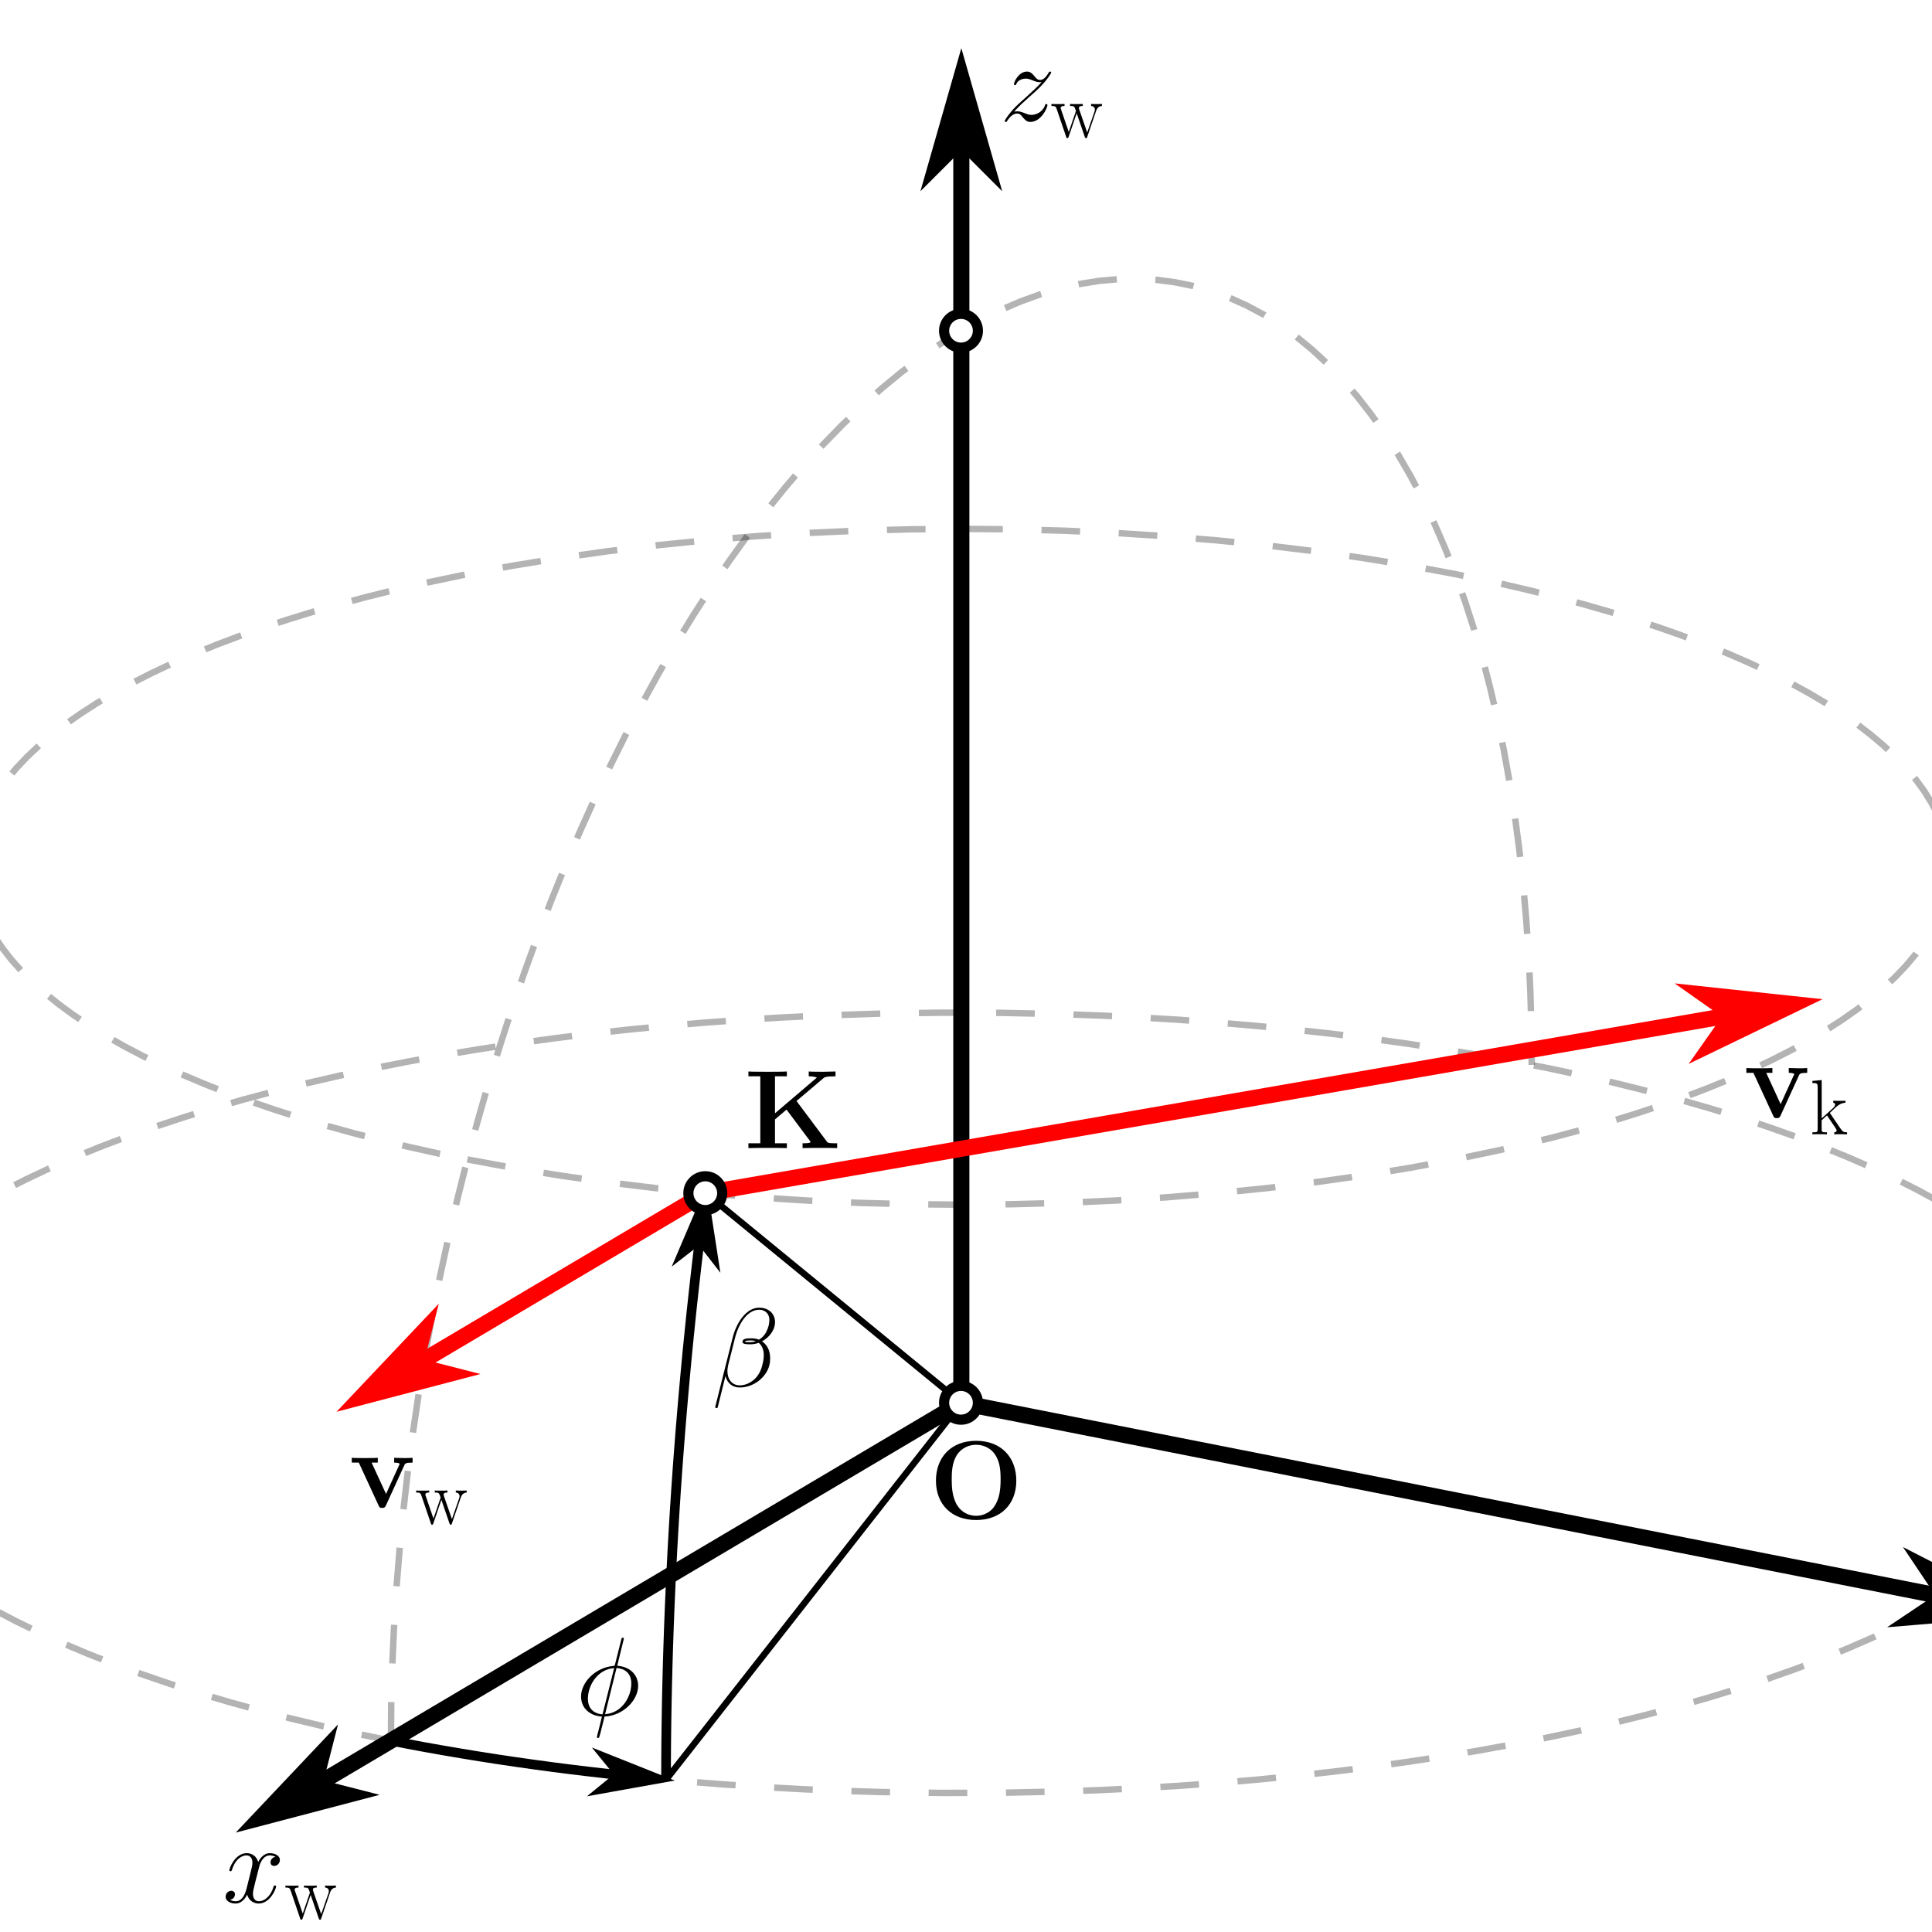
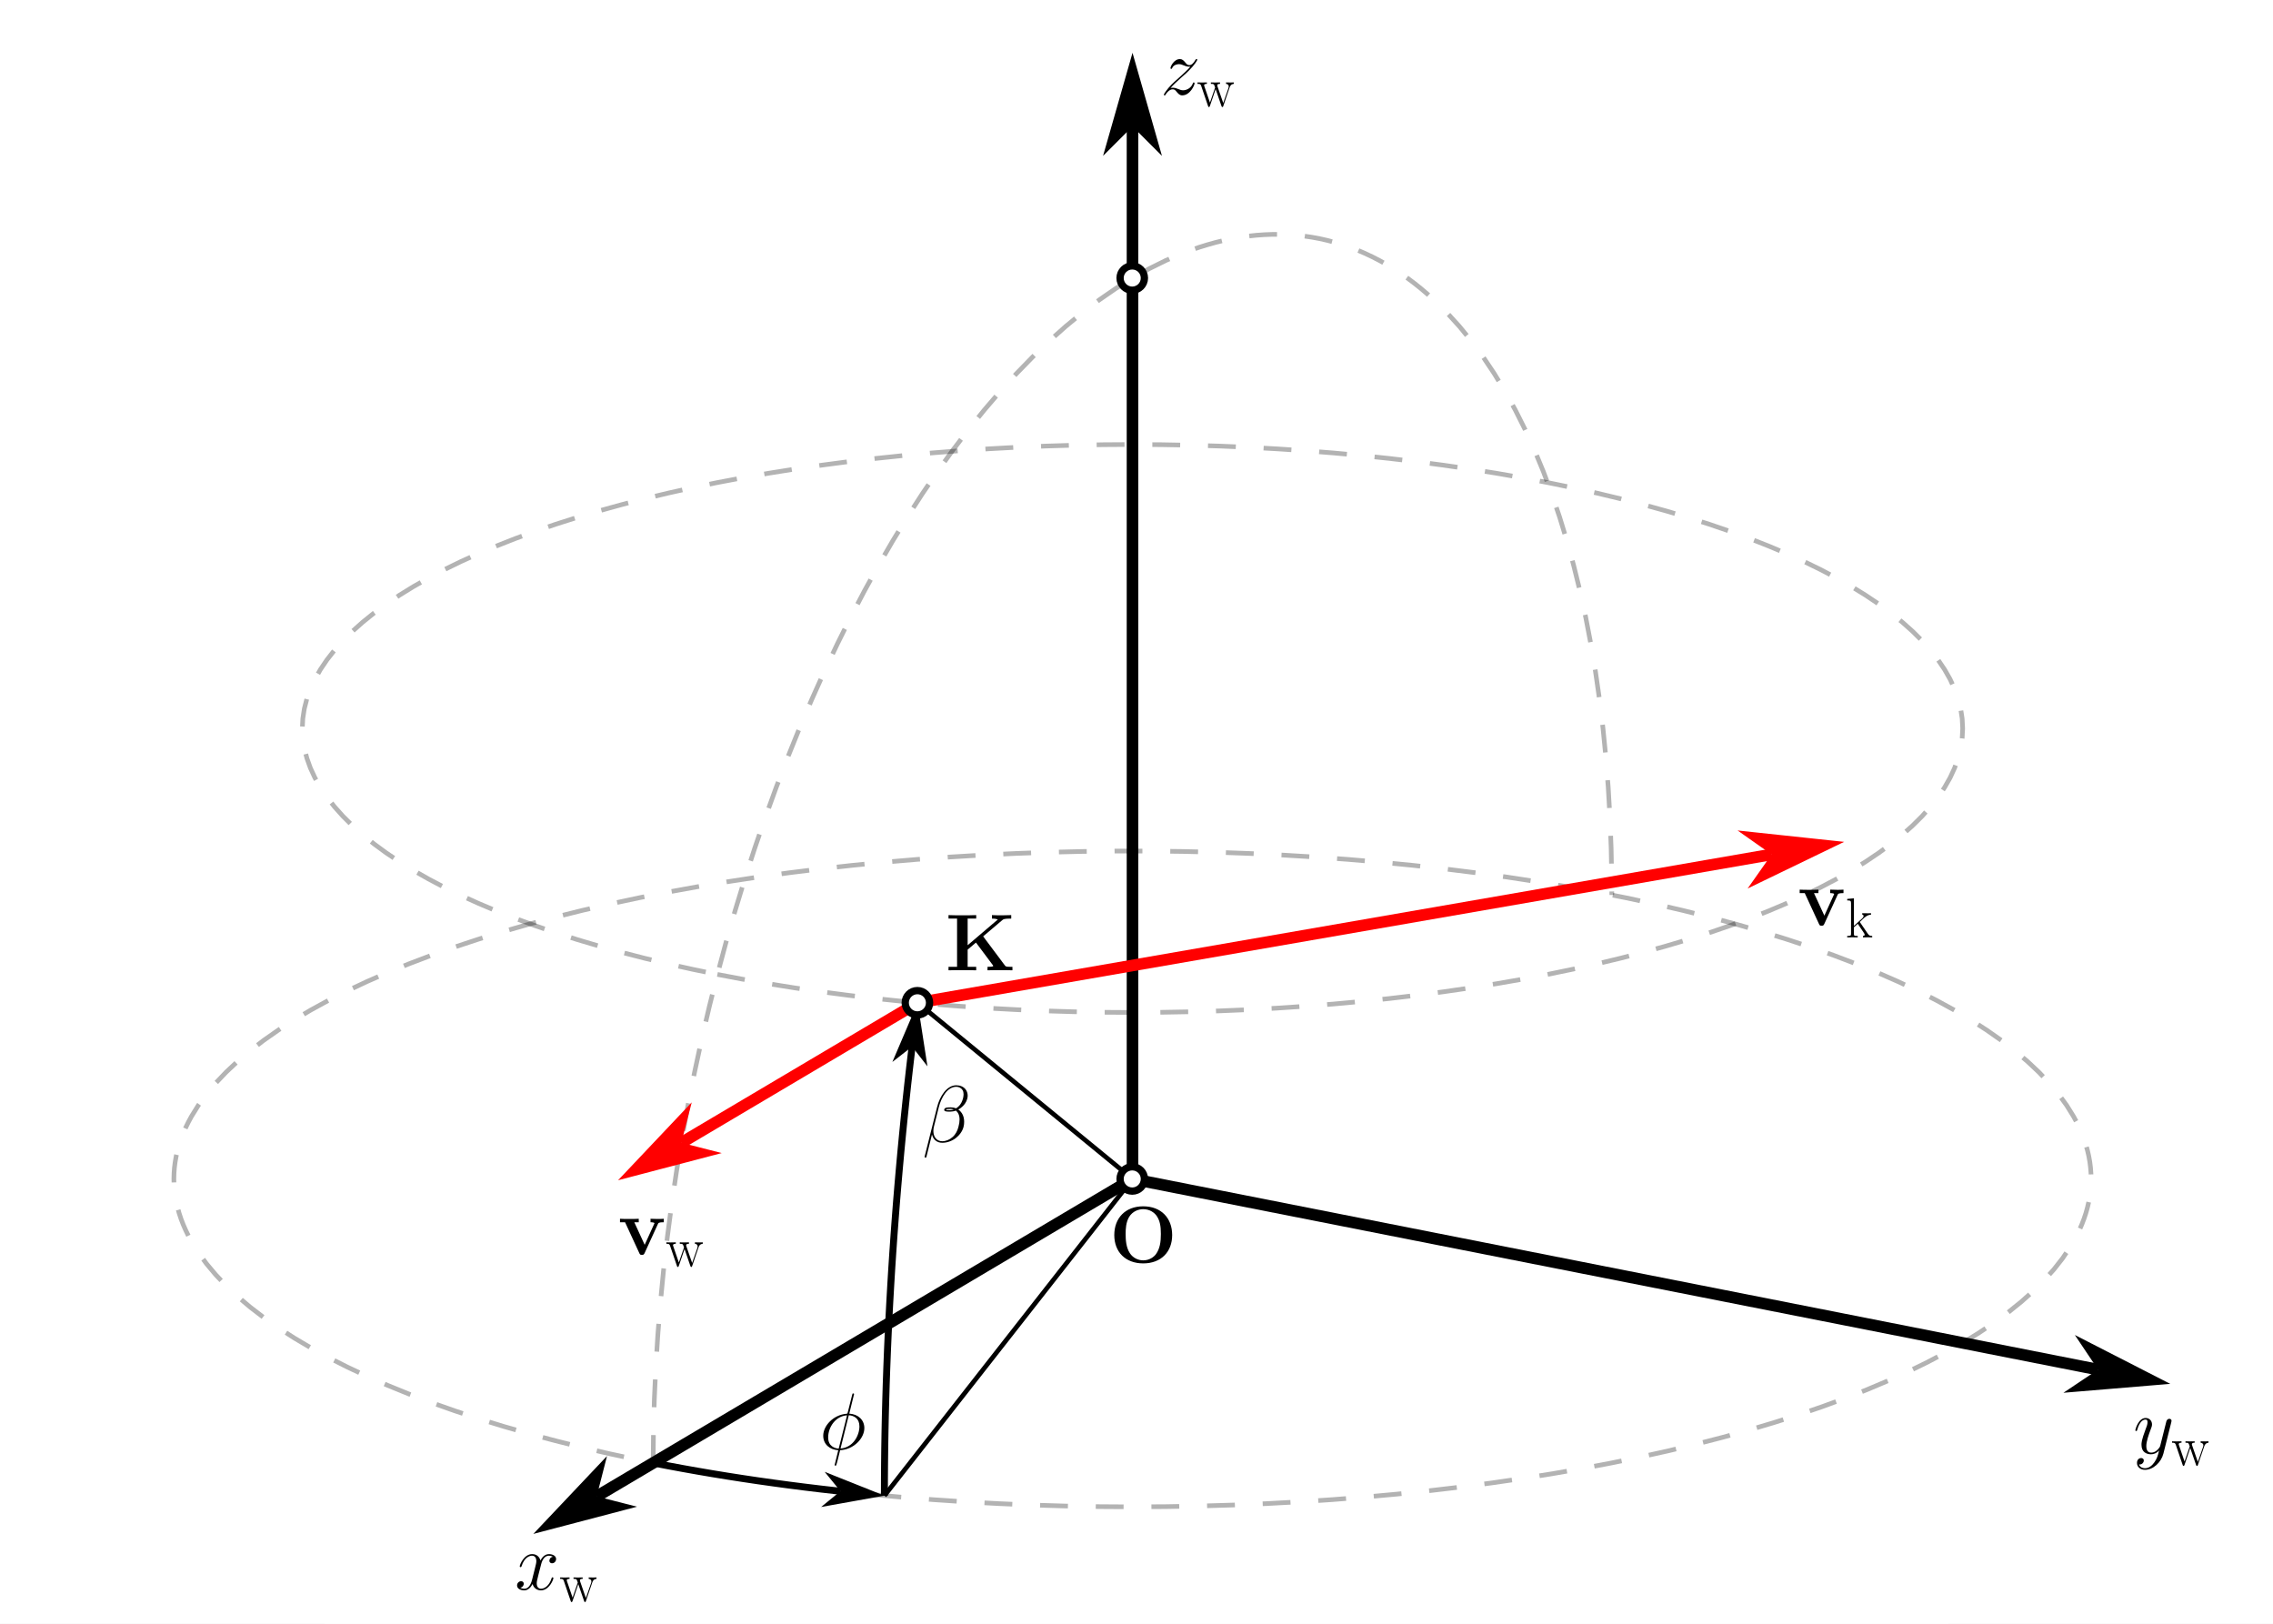
- <svg xmlns="http://www.w3.org/2000/svg" xmlns:xlink="http://www.w3.org/1999/xlink" width="450pt" height="450pt" version="1.1" viewBox="0 0 450 450">
+ <svg xmlns="http://www.w3.org/2000/svg" xmlns:xlink="http://www.w3.org/1999/xlink" width="735pt" height="525pt" version="1.1" viewBox="0 0 735 525">
  <defs>
-     <g id="k">
+     <g id="l">
      <path d="m20.328-8.844c0-5.516-3.578-9.297-9.359-9.297-5.797 0-9.359 3.812-9.359 9.297s3.641 9.156 9.359 9.156 9.359-3.672 9.359-9.156zm-3.656-0.359c0 2.578-0.297 4.734-1.594 6.531-0.641 0.875-2.078 2-4.109 2-1.688 0-3.328-0.812-4.312-2.297-1.25-1.891-1.375-4.344-1.375-6.234 0-1.594 0.078-3.766 1.141-5.531 1.141-1.828 3.016-2.484 4.547-2.484 2.109 0 3.672 1.125 4.422 2.297 0.969 1.5 1.281 3.125 1.281 5.719z" />
    </g>
-     <g id="j">
+     <g id="k">
      <path d="m21.656 0v-1.125h-0.703c-1.406 0-1.5-0.125-1.766-0.484l-7-9.359 6.188-5.25c0.344-0.297 0.578-0.5 2.891-0.5v-1.125l-2.781 0.062c-0.781 0-2.812 0-3.453-0.062v1.125c0.562 0 1.188 0.031 1.875 0.281v0.031l-9.734 8.297v-8.609h2.766v-1.125c-0.766 0.062-3.547 0.062-4.484 0.062-0.922 0-3.719 0-4.469-0.062v1.125h2.766v15.594h-2.766v1.125c0.75-0.047 3.547-0.047 4.469-0.047 0.938 0 3.719 0 4.484 0.047v-1.125h-2.766v-5.562l2.688-2.281 5.422 7.25c0.062 0.078 0.156 0.203 0.156 0.312 0 0.281-1.266 0.281-1.844 0.281v1.125c0.844-0.047 3.25-0.047 4.25-0.047 0.766 0 3.219 0 3.812 0.047z" />
    </g>
    <g id="b">
      <path d="m14.797-10.422v-1.125c-0.938 0.062-0.984 0.062-2.062 0.062l-2.234-0.062v1.125c0.703 0 1.281 0.125 1.281 0.312 0 0 0 0.047-0.141 0.312l-3.031 6.672-3.359-7.297h1.438v-1.125c-0.609 0.062-2.422 0.062-3.125 0.062-0.75 0-2.266 0-2.938-0.062v1.125h1.641l4.578 9.922c0.234 0.5 0.281 0.625 0.875 0.625 0.422 0 0.625-0.047 0.859-0.562l4.297-9.391c0.172-0.391 0.281-0.594 1.922-0.594z" />
    </g>
+     <g id="j">
+       <path d="m12.484-3.719c0-0.125-0.109-0.234-0.266-0.234-0.234 0-0.266 0.125-0.344 0.344-0.688 2.281-2.203 3.344-3.375 3.344-0.906 0-1.406-0.672-1.406-1.734 0-0.578 0.109-0.984 0.531-2.703l0.906-3.531c0.391-1.562 1.266-2.719 2.469-2.719 0 0 0.781 0 1.328 0.344-0.844 0.156-1.141 0.781-1.141 1.281 0 0.625 0.484 0.828 0.844 0.828 0.781 0 1.328-0.672 1.328-1.375 0-1.094-1.25-1.594-2.328-1.594-1.594 0-2.484 1.562-2.719 2.062-0.594-1.953-2.203-2.062-2.672-2.062-2.656 0-4.047 3.406-4.047 3.984 0 0.094 0.094 0.234 0.281 0.234 0.203 0 0.25-0.156 0.312-0.266 0.875-2.891 2.625-3.438 3.375-3.438 1.172 0 1.406 1.094 1.406 1.719 0 0.578-0.156 1.172-0.469 2.422l-0.891 3.562c-0.391 1.562-1.141 2.984-2.516 2.984-0.125 0-0.781 0-1.328-0.328 0.938-0.188 1.141-0.969 1.141-1.281 0-0.516-0.391-0.828-0.875-0.828-0.625 0-1.297 0.547-1.297 1.375 0 1.094 1.219 1.594 2.328 1.594 1.25 0 2.141-1 2.688-2.062 0.406 1.531 1.719 2.062 2.672 2.062 2.656 0 4.062-3.406 4.062-3.984z" />
+     </g>
    <g id="i">
-       <path d="m12.484-3.719c0-0.125-0.109-0.234-0.266-0.234-0.234 0-0.266 0.125-0.344 0.344-0.688 2.281-2.203 3.344-3.375 3.344-0.906 0-1.406-0.672-1.406-1.734 0-0.578 0.109-0.984 0.531-2.703l0.906-3.531c0.391-1.562 1.266-2.719 2.469-2.719 0 0 0.781 0 1.328 0.344-0.844 0.156-1.141 0.781-1.141 1.281 0 0.625 0.484 0.828 0.844 0.828 0.781 0 1.328-0.672 1.328-1.375 0-1.094-1.25-1.594-2.328-1.594-1.594 0-2.484 1.562-2.719 2.062-0.594-1.953-2.203-2.062-2.672-2.062-2.656 0-4.047 3.406-4.047 3.984 0 0.094 0.094 0.234 0.281 0.234 0.203 0 0.25-0.156 0.312-0.266 0.875-2.891 2.625-3.438 3.375-3.438 1.172 0 1.406 1.094 1.406 1.719 0 0.578-0.156 1.172-0.469 2.422l-0.891 3.562c-0.391 1.562-1.141 2.984-2.516 2.984-0.125 0-0.781 0-1.328-0.328 0.938-0.188 1.141-0.969 1.141-1.281 0-0.516-0.391-0.828-0.875-0.828-0.625 0-1.297 0.547-1.297 1.375 0 1.094 1.219 1.594 2.328 1.594 1.25 0 2.141-1 2.688-2.062 0.406 1.531 1.719 2.062 2.672 2.062 2.656 0 4.062-3.406 4.062-3.984z" />
+       <path d="m12.344-10.109c0.031-0.141 0.078-0.297 0.078-0.453 0-0.391-0.312-0.641-0.703-0.641-0.234 0-0.766 0.094-0.984 0.875l-1.922 7.656c-0.125 0.469-0.125 0.516-0.344 0.797-0.516 0.734-1.375 1.609-2.625 1.609-1.453 0-1.578-1.422-1.578-2.125 0-1.484 0.703-3.484 1.406-5.359 0.281-0.75 0.438-1.109 0.438-1.641 0-1.094-0.781-2.078-2.047-2.078-2.406 0-3.359 3.766-3.359 3.984 0 0.094 0.109 0.234 0.281 0.234 0.234 0 0.266-0.109 0.375-0.469 0.609-2.188 1.609-3.234 2.625-3.234 0.234 0 0.672 0 0.672 0.859 0 0.688-0.281 1.438-0.672 2.422-1.281 3.406-1.281 4.266-1.281 4.891 0 2.469 1.766 3.047 3.062 3.047 0.766 0 1.703-0.234 2.609-1.203l0.016 0.031c-0.375 1.531-0.641 2.547-1.547 3.812-0.703 1-1.719 1.875-3 1.875-0.312 0-1.562-0.047-1.953-1.25 0.078 0.031 0.266 0.031 0.266 0.031 0.781 0 1.297-0.672 1.297-1.281 0-0.594-0.484-0.797-0.875-0.797-0.422 0-1.328 0.312-1.328 1.578 0 1.328 1.109 2.234 2.594 2.234 2.609 0 5.234-2.391 5.953-5.266z" />
    </g>
    <g id="h">
      <path d="m11.078-3.641c0-0.109-0.031-0.266-0.281-0.266-0.219 0-0.234 0.109-0.312 0.375-0.578 1.531-2.109 2.156-3.125 2.156-0.547 0-1.062-0.188-1.609-0.422-1.047-0.406-1.328-0.406-1.672-0.406-0.25 0-0.547 0-0.781 0.094 1.125-1.266 2.031-2.078 3.328-3.25 1.562-1.344 2.234-2 2.609-2.391 1.812-1.797 2.719-3.297 2.719-3.516 0-0.203-0.25-0.203-0.25-0.203-0.188 0-0.234 0.109-0.359 0.281-0.656 1.125-1.281 1.672-1.953 1.672-0.547 0-0.844-0.234-1.328-0.859-0.547-0.656-0.984-1.094-1.75-1.094-1.891 0-3.031 2.375-3.031 2.922 0 0.078 0.016 0.234 0.25 0.234 0.219 0 0.234-0.109 0.312-0.297 0.453-1.031 1.688-1.219 2.188-1.219 0.547 0 1.062 0.188 1.609 0.422 0.984 0.406 1.406 0.406 1.672 0.406 0.172 0 0.281 0 0.406-0.016-0.859 1-2.25 2.25-3.422 3.328-1.672 1.453-2.109 1.922-2.625 2.406-1.594 1.625-2.547 3.156-2.547 3.328 0 0.156 0.125 0.219 0.281 0.219s0.188-0.031 0.359-0.344c0.422-0.656 1.25-1.609 2.219-1.609 0.547 0 0.797 0.172 1.312 0.828 0.5 0.578 0.938 1.125 1.781 1.125 2.547 0 4-3.312 4-3.906z" />
    </g>
    <g id="g">
      <path d="m13.344-4.859c0.156-0.578 0.203-1.141 0.203-1.688 0-1.016-0.234-1.984-0.75-2.766-0.312-0.469-0.688-0.875-1.156-1.172 0.297-0.156 0.578-0.328 0.844-0.547 1.031-0.766 1.797-1.844 2.078-2.984 0.078-0.312 0.125-0.641 0.125-0.953 0-0.781-0.25-1.516-0.719-2.094-0.688-0.828-1.75-1.266-2.969-1.266-3.062 0-5.359 3.562-6.219 7.094l-4.031 16.016c0 0.188 0.109 0.266 0.219 0.266h0.156c0.094 0 0.172-0.062 0.203-0.156l1.812-7.312c0.375 1.594 1.547 2.688 3.328 2.688 1.469 0 3-0.5 4.328-1.484 1.234-0.938 2.203-2.266 2.547-3.641zm-1.625-0.109c-0.281 1.219-0.875 2.453-1.891 3.359-0.969 0.875-2.188 1.375-3.359 1.375-1.844 0-2.875-1.453-2.875-3.297 0-0.422 0.047-0.859 0.156-1.328l1.578-6.297c0.812-3.281 2.812-6.688 5.672-6.688 0.875 0 1.609 0.391 2.031 1.078 0.234 0.391 0.328 0.859 0.328 1.344 0 0.422-0.078 0.859-0.172 1.297-0.266 1-0.703 1.984-1.547 2.734-0.203 0.188-0.453 0.359-0.688 0.516-0.531-0.203-1.094-0.312-1.719-0.312-0.891 0-1.953 0-2.109 0.625 0 0.078-0.031 0.188-0.031 0.188 0 0.578 1.016 0.578 1.875 0.578 0.625 0 1.281-0.109 1.906-0.344 0.359 0.281 0.641 0.656 0.828 1.062 0.25 0.547 0.359 1.172 0.359 1.828 0 0.719-0.125 1.5-0.344 2.281zm-1.531-5.531c-0.391 0.125-0.797 0.203-1.188 0.203-0.547 0-1.359 0-1.297-0.156 0.047-0.234 0.875-0.234 1.5-0.234 0.359 0 0.672 0.047 0.984 0.188z" />
    </g>
    <g id="f">
      <path d="m14.516-6.844c0-2.625-1.984-4.5-4.875-4.672l1.547-6.297c0-0.234-0.188-0.234-0.266-0.234-0.234 0-0.266 0.062-0.359 0.5l-1.406 5.594c-0.078 0.328-0.141 0.391-0.141 0.391-0.016 0.047-0.25 0.078-0.25 0.078-4.266 0.359-7.547 3.859-7.547 7.109 0 2.812 2.156 4.531 4.859 4.688l-0.594 2.438c-0.359 1.391-0.578 2.234-0.578 2.344 0 0 0 0.203 0.266 0.203 0.078 0 0.188 0 0.234-0.094 0.047-0.062 0.203-0.672 0.312-1.016l0.969-3.875c4.438-0.234 7.828-3.875 7.828-7.156zm-1.594-0.547c0 2.938-2.047 6.844-6.109 7.156l2.672-10.766c1.719 0.109 3.438 1.062 3.438 3.609zm-4-3.578-2.703 10.766c-1.281-0.078-3.406-0.766-3.406-3.625 0-3.266 2.359-6.906 6.109-7.141z" />
    </g>
    <g id="a">
      <path d="m11.953-7.359v-0.469c-0.359 0.016-0.719 0.031-1.078 0.031s-1.141 0-1.453-0.031v0.469c0.578 0.047 0.875 0.375 0.875 0.828 0 0.125-0.031 0.281-0.062 0.422l-1.719 4.938-1.859-5.359c-0.031-0.125-0.078-0.281-0.078-0.344 0-0.484 0.609-0.484 0.906-0.484v-0.469c-0.422 0.031-1.188 0.031-1.625 0.031-0.453 0-0.922 0-1.344-0.031v0.469c1 0 1 0.047 1.375 1.188l-1.672 4.875-1.797-5.25c-0.094-0.25-0.094-0.281-0.094-0.328 0-0.484 0.625-0.484 0.906-0.484v-0.469c-0.438 0.031-1.203 0.031-1.656 0.031-0.391 0-1.016 0-1.391-0.031v0.469c0.797 0 1 0.062 1.203 0.656l2.234 6.562c0.062 0.234 0.125 0.281 0.266 0.281 0.125 0 0.203-0.031 0.297-0.297l1.875-5.5 1.891 5.5c0.094 0.266 0.172 0.297 0.297 0.297 0.141 0 0.203-0.047 0.266-0.281l2.078-6.078c0.359-1.078 1.094-1.109 1.359-1.141z" />
    </g>
    <g id="e">
      <path d="m8.641 0v-0.469c-0.844 0-1.047-0.172-1.594-0.969l-2.297-3.375c-0.016-0.031-0.109-0.141-0.109-0.188l1.453-1.375c1.047-0.875 1.703-0.953 2.172-0.984v-0.469c-0.109 0-0.172 0.016-0.172 0.016l-0.891 0.016c-0.5 0-1.281 0-1.781-0.031v0.469c0.25 0.031 0.438 0.172 0.438 0.422 0 0.359-0.375 0.719-0.375 0.719l-2.75 2.5v-8.922l-2.172 0.203v0.484c1.078 0 1.234 0.109 1.234 0.984v9.719c0 0.688-0.062 0.781-1.234 0.781v0.469c0.438-0.031 1.234-0.031 1.688-0.031 0.469 0 1.266 0 1.703 0.031v-0.469c-1.172 0-1.234-0.078-1.234-0.781v-2.016l1.25-1.141 1.844 2.734c0.219 0.328 0.391 0.578 0.391 0.812 0 0.328-0.328 0.391-0.547 0.391v0.469c0.438-0.031 1.219-0.031 1.672-0.031z" />
    </g>
-     <clipPath id="s">
-       <path d="m0 0h450v450h-450z" />
-     </clipPath>
-     <clipPath id="r">
-       <rect width="450" height="450" />
-     </clipPath>
-     <g id="d" clip-path="url(#r)">
-       <g clip-path="url(#s)">
-         <rect x="-99" y="-99" width="648" height="648" fill="#fff" />
-         <rect x="-99" y="-99" width="648" height="648" fill="#fff" />
-       </g>
-       <path transform="matrix(1.0001 0 0 1.0001 0 -.027)" d="m223.89 326.73-59.555-48.821" fill="none" stroke="#000" stroke-linejoin="round" stroke-width="1.5" />
-       <path transform="matrix(1.0001 0 0 1.0001 0 -.027)" d="m223.89 326.73-68.769 87.78" fill="none" stroke="#000" stroke-linejoin="round" stroke-width="1.5" />
-     </g>
-     <clipPath id="q">
-       <path d="m0 235h450v184h-450z" />
-     </clipPath>
    <clipPath id="p">
-       <path d="m0 122h450v160h-450z" />
+       <path d="m0 0h735v525h-735z" />
    </clipPath>
    <clipPath id="o">
-       <path d="m222 324h228v50h-228z" />
+       <path d="m105 0h525v525h-525z" />
    </clipPath>
    <clipPath id="n">
-       <path d="m443 362h7v16h-7z" />
+       <rect width="735" height="525" />
    </clipPath>
+     <g id="d" clip-path="url(#n)">
+       <g clip-path="url(#p)">
+         <path d="m0-0.004h735v525h-735z" fill="#fff" />
+       </g>
+       <g clip-path="url(#o)">
+         <path d="m105-0.004h525v525h-525z" fill="#fff" />
+       </g>
+       <path transform="translate(0 -.005)" d="m366.21 381.19-69.48-56.957" fill="none" stroke="#000" stroke-linejoin="round" stroke-width="1.5" />
+       <path transform="translate(0 -.005)" d="m366.21 381.19-80.23 102.41" fill="none" stroke="#000" stroke-linejoin="round" stroke-width="1.5" />
+     </g>
    <clipPath id="m">
-       <path d="m431 351h19v39h-19z" />
+       <rect width="735" height="525" />
    </clipPath>
-     <clipPath id="l">
-       <rect width="450" height="450" />
-     </clipPath>
-     <g id="c" clip-path="url(#l)">
-       <path transform="matrix(1.0001 0 0 1.0001 0 -.027)" d="m91.041 405.43 0.082-8.761 0.242-8.847 0.406-8.917 0.562-8.984 0.727-9.039 0.883-9.078 1.043-9.113 1.203-9.128 1.355-9.136 1.512-9.136 1.66-9.117 1.808-9.097 1.965-9.058 2.105-9.015 2.246-8.953 2.39-8.886 2.523-8.804 2.66-8.714 2.789-8.613 2.918-8.499 3.043-8.382 3.164-8.246 3.277-8.105 3.39-7.953 3.5-7.789 3.605-7.621 3.703-7.437 3.797-7.25 3.89-7.054 3.972-6.843 4.058-6.625 4.129-6.406 4.203-6.171 4.273-5.933 4.328-5.687 4.386-5.433 4.433-5.176 4.476-4.91 4.519-4.636 4.551-4.359 4.582-4.078 4.601-3.789 4.621-3.496 4.629-3.199 4.64-2.898 4.633-2.594 4.633-2.289 4.621-1.976 4.601-1.664 4.582-1.351 4.551-1.031 4.519-0.719 4.476-0.395 4.433-0.082 4.386 0.242 4.328 0.559 4.269 0.875 4.203 1.195 4.129 1.508 4.058 1.824 3.976 2.133 3.89 2.441 3.797 2.75 3.703 3.051 3.605 3.348 3.5 3.644 3.39 3.937 3.277 4.222 3.164 4.5 3.039 4.773 2.922 5.043 2.789 5.308 2.66 5.562 2.523 5.812 2.39 6.054 2.246 6.293 2.105 6.515 1.961 6.738 1.812 6.949 1.66 7.156 1.512 7.343 1.355 7.531 1.199 7.707 1.043 7.875 0.887 8.027 0.723 8.179 0.57 8.316 0.398 8.445 0.242 8.558 0.082 8.664" fill="none" stroke="#000" stroke-dasharray="9 9" stroke-linejoin="round" stroke-opacity=".3" stroke-width="1.5" />
-       <g clip-path="url(#q)">
-         <path transform="matrix(1.0001 0 0 1.0001 0 -.027)" d="m91.041 405.43 8.109 1.539 8.269 1.437 8.402 1.344 8.539 1.238 8.656 1.137 8.769 1.031 8.871 0.93 8.957 0.82 9.035 0.711 9.109 0.609 9.16 0.496 9.203 0.383 9.238 0.281 13.898 0.207 13.913-0.039 13.882-0.293 9.222-0.332 9.183-0.445 9.132-0.547 9.074-0.66 8.996-0.766 8.921-0.879 8.82-0.98 8.714-1.082 8.597-1.191 8.472-1.289 8.335-1.391 8.187-1.488 8.031-1.586 7.867-1.68 7.691-1.773 7.5-1.867 7.308-1.953 7.105-2.039 6.89-2.121 6.671-2.203 6.441-2.281 6.211-2.359 5.961-2.429 5.711-2.496 5.449-2.566 5.187-2.633 4.027-2.191m0-94.6-4.027-2.195-5.187-2.629-5.449-2.566-5.711-2.5-5.961-2.429-6.211-2.359-6.441-2.281-6.671-2.203-6.89-2.121-7.105-2.039-7.308-1.953-7.5-1.863-7.691-1.773-7.867-1.683-8.031-1.586-8.187-1.488-8.335-1.391-8.472-1.289-8.597-1.187-8.714-1.086-8.82-0.98-8.921-0.875-8.996-0.766-9.074-0.66-9.132-0.551-9.183-0.441-9.222-0.332-13.882-0.289-13.913-0.043-13.898 0.207-13.843 0.457-9.183 0.441-9.136 0.551-9.074 0.66-8.996 0.766-8.917 0.875-8.82 0.98-8.714 1.086-8.597 1.187-8.472 1.289-8.335 1.391-8.191 1.488-8.031 1.586-7.863 1.683-7.691 1.773-7.503 1.863-7.304 1.953-7.105 2.039-6.89 2.121-6.671 2.203-6.449 2.281-6.203 2.359-5.961 2.429-5.711 2.5-5.449 2.566-5.187 2.629-1.808 0.969m0 97.049 4.367 2.293 5.32 2.598 5.582 2.535 5.836 2.465 6.086 2.394 6.328 2.316 6.554 2.246 6.785 2.16 7 2.082 7.207 1.996 7.406 1.91 7.597 1.82 7.777 1.726 7.949 1.633" fill="none" stroke="#000" stroke-dasharray="9 9" stroke-linejoin="round" stroke-opacity=".3" stroke-width="1.5" />
-       </g>
-       <g clip-path="url(#p)">
-         <path transform="matrix(1.0001 0 0 1.0001 0 -.027)" d="m108.84 270.05 10.585 1.965 10.874 1.773 11.128 1.578 11.355 1.375 11.554 1.168 11.714 0.965 11.843 0.75 11.945 0.539 12.007 0.32 12.046 0.109 12.042-0.109 12.007-0.32 11.945-0.539 11.843-0.75 11.714-0.965 11.554-1.168 11.355-1.375 11.128-1.578 10.874-1.773 10.585-1.965 10.269-2.152 6.66-1.539 6.5-1.613 6.328-1.691 6.156-1.766 5.965-1.84 5.781-1.906 5.578-1.976 5.375-2.039 5.16-2.105 4.945-2.164 4.722-2.223 4.488-2.277 4.258-2.332 4.019-2.379 3.769-2.426 3.523-2.469 3.265-2.508 3.008-2.547 2.746-2.582 2.484-2.617 2.211-2.637 1.945-2.664 1.668-2.691 0.988-1.871m0-26.287-0.988-1.871-1.668-2.687-1.945-2.664-2.211-2.64-2.484-2.613-2.746-2.582-3.008-2.547-3.265-2.508-3.523-2.473-3.769-2.422-4.019-2.383-4.258-2.332-4.488-2.273-4.722-2.226-4.945-2.164-5.16-2.105-5.375-2.039-5.578-1.976-5.781-1.91-5.965-1.836-6.156-1.766-6.328-1.691-6.5-1.613-6.66-1.539-10.269-2.152-10.585-1.965-10.874-1.773-11.128-1.578-11.355-1.375-11.554-1.168-11.714-0.965-11.843-0.75-11.945-0.539-12.007-0.32-12.042-0.109-12.046 0.109-12.007 0.32-11.945 0.539-11.843 0.75-11.714 0.965-11.554 1.168-11.355 1.375-11.128 1.578-10.874 1.773-10.585 1.965-10.273 2.152-6.66 1.539-6.496 1.613-6.332 1.691-6.152 1.766-5.968 1.836-5.777 1.91-5.578 1.976-5.375 2.039-5.16 2.105-4.945 2.164-4.726 2.226-4.488 2.273-4.258 2.332-4.015 2.383-3.769 2.422-3.523 2.473-3.265 2.508-3.008 2.547-2.746 2.582-2.484 2.613-2.211 2.64-1.945 2.664-0.437 0.676m0 34.053 1.375 2.015 2.078 2.652 2.348 2.629 2.617 2.594 2.879 2.566 3.136 2.527 3.394 2.492 3.644 2.445 3.894 2.402 4.136 2.355 4.379 2.304 4.601 2.25 4.84 2.195 5.054 2.133 5.269 2.074 5.476 2.008 5.679 1.941 5.871 1.875 6.062 1.801 6.242 1.73 6.414 1.652 6.582 1.578 6.738 1.496 6.882 1.414" fill="none" stroke="#000" stroke-dasharray="9 9" stroke-linejoin="round" stroke-opacity=".3" stroke-width="1.5" />
-       </g>
-       <path transform="matrix(1.0001 0 0 1.0001 0 -.027)" d="m155.12 414.51 0.008-4.375 0.031-4.394 0.055-4.422 0.07-4.441 0.098-4.465 0.113-4.484 0.137-4.504 0.156-4.519 0.176-4.535 0.199-4.551 0.219-4.566 0.238-4.574 0.262-4.586 0.277-4.597 0.301-4.601 0.32-4.609 0.344-4.613 0.359-4.617 0.383-4.617 0.402-4.621 0.418-4.617 0.437-4.617 0.465-4.609 0.473-4.609 0.5-4.597 0.516-4.593 0.535-4.582 0.199-1.574" fill="none" stroke="#000" stroke-linejoin="round" stroke-width="2.25" />
-       <path transform="matrix(-.12558 1.0001 -1.0001 -.12558 0 -.027)" d="m264.59-196.15 4.467-4.463-15.633 4.471 15.629 4.459z" stroke="#000" stroke-width="1.191" />
-       <path transform="matrix(1.0001 0 0 1.0001 0 -.027)" d="m91.041 405.43 4.035 0.781 4.074 0.758 4.117 0.73 4.152 0.707 4.183 0.684 4.218 0.66 4.254 0.629 4.285 0.609 4.312 0.582 4.343 0.555 4.371 0.527 4.398 0.504 1.195 0.121" fill="none" stroke="#000" stroke-linejoin="round" stroke-width="2.25" />
-       <path transform="matrix(-1.0001 -.10132 .10132 -1.0001 0 -.027)" d="m-183.78-394.74 4.476-4.477-15.666 4.478 15.668 4.479z" stroke="#000" stroke-width="1.194" />
-       <path transform="matrix(1.0001 0 0 1.0001 0 -.027)" d="m223.89 326.73-148.56 88.003" fill="none" stroke="#000" stroke-linejoin="round" stroke-width="3.75" />
-       <path transform="matrix(1.0001 -.59243 .59243 1.0001 0 -.027)" d="m-127.26 340.03 6.452-6.454-22.585 6.456 22.584 6.449z" stroke="#000" stroke-width="1.721" />
-       <g clip-path="url(#o)">
-         <path transform="matrix(1.0001 0 0 1.0001 0 -.027)" d="m223.89 326.73 226.86 44.798" fill="none" stroke="#000" stroke-linejoin="round" stroke-width="3.75" />
-       </g>
-       <g clip-path="url(#n)">
-         <path d="m452.1 371.79-8.812 5.906 27.207-2.273-24.301-12.441z" />
-       </g>
-       <g clip-path="url(#m)">
-         <path transform="matrix(-1.0001 -.19748 .19748 -1.0001 0 -.027)" d="m-505.77-271.92 7.359-7.359-25.752 7.359 25.752 7.356z" fill="none" stroke="#000" stroke-width="1.962" />
-       </g>
-       <path transform="matrix(1.0001 0 0 1.0001 0 -.027)" d="m223.89 326.73v-291.74" fill="none" stroke="#000" stroke-linejoin="round" stroke-width="3.75" />
-       <path transform="matrix(0 1.0001 -1.0001 0 0 -.027)" d="m33.634-223.89 7.5-7.5-26.252 7.5 26.252 7.503z" stroke="#000" stroke-width="2" />
-       <path transform="matrix(1.0001 0 0 1.0001 0 -.027)" d="m164.34 277.91-65.527 38.822" fill="none" stroke="#f00" stroke-linejoin="round" stroke-width="3.75" />
-       <path transform="matrix(1.0001 -.59243 .59243 1.0001 0 -.027)" d="m-66.907 277.78 6.451-6.452-22.586 6.451 22.587 6.451z" fill="#f00" stroke="#f00" stroke-width="1.721" />
-       <path transform="matrix(1.0001 0 0 1.0001 0 -.027)" d="m164.34 277.91 236.75-41.119" fill="none" stroke="#f00" stroke-linejoin="round" stroke-width="3.75" />
-       <path transform="matrix(-1.0001 .1737 -.1737 -1.0001 0 -.027)" d="m-350.75-297.48 7.388-7.388-25.86 7.387 25.859 7.39z" fill="#f00" stroke="#f00" stroke-width="1.97" />
-       <path transform="matrix(1.0001 0 0 1.0001 0 -.027)" d="m227.75 326.73c0 2.176-1.766 3.937-3.937 3.937-2.176 0-3.937-1.762-3.937-3.937 0-2.172 1.762-3.937 3.937-3.937 2.172 0 3.937 1.766 3.937 3.937z" fill="#fff" stroke="#000" stroke-linejoin="round" stroke-width="2.362" />
-       <path transform="matrix(1.0001 0 0 1.0001 0 -.027)" d="m168.2 277.91c0 2.176-1.766 3.941-3.937 3.941-2.18 0-3.941-1.766-3.941-3.941 0-2.172 1.762-3.937 3.941-3.937 2.172 0 3.937 1.766 3.937 3.937z" fill="#fff" stroke="#000" stroke-linejoin="round" stroke-width="2.362" />
-       <path transform="matrix(1.0001 0 0 1.0001 0 -.027)" d="m227.75 77.058c0 2.172-1.766 3.937-3.937 3.937-2.176 0-3.937-1.766-3.937-3.937 0-2.176 1.762-3.937 3.937-3.937 2.172 0 3.937 1.762 3.937 3.937z" fill="#fff" stroke="#000" stroke-linejoin="round" stroke-width="2.362" />
+     <g id="c" clip-path="url(#m)">
+       <path transform="translate(0 -.005)" d="m211.21 473 0.094-10.219 0.285-10.324 0.473-10.406 0.656-10.48 0.848-10.543 1.031-10.594 1.219-10.629 1.398-10.648 1.582-10.66 1.762-10.656 1.938-10.641 2.117-10.613 2.285-10.566 2.457-10.516 2.621-10.445 2.785-10.367 2.949-10.273 3.102-10.164 3.254-10.051 3.406-9.918 3.551-9.773 3.688-9.621 3.824-9.457 3.957-9.277 4.082-9.09 4.207-8.891 4.32-8.676 4.43-8.457 4.539-8.227 4.637-7.984 4.731-7.731 4.82-7.473 4.902-7.199 4.981-6.926 5.051-6.633 5.117-6.34 5.172-6.039 5.227-5.727 5.269-5.41 5.312-5.086 5.344-4.754 5.367-4.422 5.391-4.078 5.402-3.734 5.41-3.379 5.406-3.027 5.402-2.668 5.391-2.309 2.688-1.016 2.684-0.926 2.676-0.832 2.668-0.742 2.656-0.648 2.652-0.559 2.641-0.465 2.629-0.371 2.621-0.277 2.606-0.184 2.594-0.094h2.582l2.562 0.094 2.551 0.188 2.535 0.277 2.516 0.371 2.5 0.465 2.481 0.559 2.461 0.652 2.441 0.742 2.422 0.832 2.398 0.926 2.379 1.02 2.352 1.109 2.332 1.199 2.305 1.289 2.281 1.379 2.258 1.469 2.231 1.562 2.199 1.645 2.176 1.738 2.144 1.824 2.117 1.91 4.144 4.078 4.023 4.422 3.891 4.758 3.758 5.086 3.621 5.414 3.477 5.727 3.328 6.039 3.18 6.344 3.027 6.637 2.867 6.922 2.703 7.203 2.539 7.473 2.375 7.734 2.199 7.984 2.027 8.227 1.848 8.457 1.672 8.68 1.492 8.891 1.309 9.09 1.125 9.277 0.938 9.457 0.754 9.621 0.566 9.777 0.379 9.922 0.188 10.047 0.023 5.07" fill="none" stroke="#000" stroke-dasharray="9 9" stroke-linejoin="round" stroke-opacity=".3" stroke-width="1.5" />
+       <path transform="translate(0 -.005)" d="m211.21 473 9.465 1.797 9.641 1.68 9.805 1.562 9.961 1.445 10.102 1.328 10.23 1.203 10.344 1.082 10.453 0.957 10.543 0.832 10.621 0.707 10.688 0.578 10.738 0.453 10.777 0.32 10.805 0.195 10.82 0.066 10.816-0.066 10.805-0.195 10.777-0.32 10.742-0.453 10.684-0.578 10.621-0.707 10.543-0.832 10.453-0.957 10.348-1.082 10.23-1.203 10.098-1.328 9.961-1.445 9.805-1.562 9.641-1.68 9.465-1.797 9.273-1.906 9.074-2.012 8.863-2.125 8.641-2.227 8.41-2.328 8.164-2.43 7.914-2.523 7.652-2.617 7.379-2.707 7.098-2.789 6.809-2.879 6.512-2.953 6.207-3.031 5.891-3.106 5.574-3.172 5.246-3.234 4.91-3.301 4.574-3.352 4.227-3.406 3.879-3.457 3.519-3.496 3.164-3.539 2.801-3.574 2.434-3.606 2.066-3.633 0.891-1.828 0.801-1.828 0.707-1.836 0.613-1.836 0.516-1.844 0.426-1.844 0.332-1.848 0.234-1.848 0.141-1.852 0.047-1.848-0.047-1.852-0.141-1.852-0.234-1.848-0.332-1.848-0.426-1.844-0.516-1.84-0.613-1.84-0.707-1.836-0.801-1.828-0.891-1.824-0.988-1.82-2.25-3.621-2.617-3.59-2.981-3.559-3.344-3.519-3.699-3.477-4.055-3.43-4.402-3.383-4.742-3.324-5.078-3.269-5.41-3.203-5.734-3.137-6.051-3.07-6.359-2.992-6.66-2.918-6.957-2.832-7.238-2.75-7.516-2.664-7.785-2.57-8.039-2.477-8.289-2.379-8.527-2.277-8.75-2.176-8.973-2.07-9.176-1.961-9.367-1.848-9.555-1.738-9.727-1.621-9.883-1.508-10.031-1.387-10.168-1.266-10.289-1.141-10.402-1.02-10.496-0.898-10.586-0.77-10.656-0.641-10.711-0.516-10.762-0.387-10.793-0.258-10.812-0.129h-10.82l-10.812 0.129-10.797 0.258-10.758 0.387-10.715 0.516-10.656 0.641-10.582 0.77-10.5 0.898-10.398 1.02-10.293 1.141-10.168 1.266-10.031 1.387-9.883 1.508-9.727 1.621-9.551 1.738-9.371 1.848-9.176 1.961-8.969 2.07-8.754 2.176-8.527 2.277-8.289 2.379-8.039 2.477-7.785 2.57-7.516 2.664-7.238 2.75-6.957 2.832-6.66 2.918-6.359 2.992-6.051 3.07-5.734 3.137-5.41 3.203-5.078 3.269-4.742 3.324-4.402 3.383-4.051 3.43-3.703 3.477-3.344 3.519-2.981 3.559-2.617 3.59-2.25 3.621-0.988 1.82-0.891 1.824-0.801 1.828-0.707 1.836-0.609 1.84-0.52 1.84-0.426 1.844-0.328 1.848-0.238 1.848-0.141 1.852-0.047 1.852 0.047 1.848 0.141 1.852 0.238 1.848 0.328 1.848 0.426 1.844 0.52 1.844 0.609 1.836 0.707 1.836 0.801 1.828 0.891 1.828 0.988 1.816 2.25 3.621 2.617 3.59 2.981 3.559 3.344 3.519 3.703 3.477 4.051 3.43 4.402 3.383 4.742 3.324 5.078 3.269 5.41 3.203 5.734 3.141 6.051 3.066 6.359 2.992 6.66 2.918 6.957 2.836 7.238 2.75 7.516 2.66 7.785 2.57 8.039 2.477 8.289 2.379 8.527 2.277 8.754 2.176 8.969 2.07 9.176 1.961 4.66 0.938" fill="none" stroke="#000" stroke-dasharray="9 9" stroke-linejoin="round" stroke-opacity=".3" stroke-width="1.5" />
+       <path transform="translate(0 -.005)" d="m231.98 315.06 8.195 1.555 8.348 1.453 8.492 1.355 8.625 1.25 8.75 1.148 8.859 1.043 8.961 0.938 9.051 0.832 9.129 0.719 9.199 0.613 9.254 0.5 9.301 0.391 9.336 0.281 9.355 0.168 9.371 0.055 9.367-0.055 9.359-0.168 9.332-0.281 9.301-0.391 9.254-0.5 9.199-0.613 9.129-0.719 9.051-0.832 8.961-0.938 8.859-1.043 8.75-1.148 8.625-1.25 8.492-1.355 8.348-1.453 8.195-1.555 8.031-1.652 7.859-1.746 7.676-1.836 7.484-1.93 7.281-2.016 7.07-2.102 6.856-2.188 6.625-2.266 6.391-2.344 6.148-2.418 5.894-2.492 5.641-2.559 5.375-2.625 5.102-2.688 4.828-2.746 4.543-2.805 4.254-2.856 3.957-2.906 3.664-2.949 3.356-2.992 3.051-3.031 2.742-3.062 2.422-3.098 2.109-3.121 1.789-3.144 1.465-3.168 1.141-3.18 0.816-3.191 0.492-3.203 0.164-3.203-0.164-3.203-0.492-3.199-0.816-3.195-1.141-3.18-1.465-3.164-1.789-3.148-2.109-3.121-2.422-3.098-2.742-3.062-3.051-3.031-3.356-2.992-3.664-2.949-3.957-2.906-4.254-2.856-4.543-2.801-4.828-2.746-5.102-2.691-5.375-2.625-5.641-2.559-5.894-2.488-6.148-2.422-6.391-2.344-6.625-2.266-6.856-2.184-7.07-2.106-7.281-2.016-7.484-1.93-7.676-1.836-7.859-1.746-8.031-1.652-8.195-1.551-8.348-1.457-8.492-1.352-8.625-1.254-8.75-1.148-8.859-1.043-8.961-0.938-9.051-0.828-9.129-0.723-9.199-0.609-9.254-0.504-9.301-0.391-9.332-0.277-9.359-0.168-9.367-0.059-9.371 0.059-9.355 0.168-9.336 0.277-9.301 0.391-9.254 0.504-9.199 0.609-9.129 0.723-9.051 0.828-8.961 0.938-8.859 1.043-8.75 1.148-8.625 1.254-8.492 1.352-8.348 1.457-8.195 1.551-8.031 1.652-7.859 1.746-7.676 1.836-7.484 1.93-7.281 2.016-7.07 2.106-6.856 2.184-6.625 2.266-6.391 2.344-6.144 2.422-5.898 2.488-5.641 2.559-5.375 2.625-5.102 2.691-4.824 2.746-4.543 2.801-4.254 2.856-3.961 2.906-3.66 2.949-3.359 2.992-3.051 3.031-2.738 3.062-2.426 3.098-2.109 3.121-1.789 3.148-1.465 3.164-1.141 3.18-0.816 3.195-0.492 3.199-0.164 3.203 0.164 3.203 0.492 3.203 0.816 3.191 1.141 3.18 1.465 3.168 1.789 3.144 2.109 3.121 2.426 3.098 2.738 3.062 3.051 3.031 3.359 2.992 3.66 2.949 3.961 2.906 4.254 2.856 4.543 2.805 4.824 2.746 5.102 2.688 5.375 2.625 5.641 2.559 5.898 2.492 6.144 2.418 6.391 2.344 6.625 2.266 6.856 2.188 7.07 2.102 7.281 2.016 7.484 1.93 7.676 1.836 7.859 1.746 8.031 1.652" fill="none" stroke="#000" stroke-dasharray="9 9" stroke-linejoin="round" stroke-opacity=".3" stroke-width="1.5" />
+       <path transform="translate(0 -.005)" d="m285.98 483.59 0.012-5.102 0.039-5.129 0.059-5.156 0.086-5.184 0.109-5.207 0.137-5.231 0.156-5.254 0.184-5.273 0.207-5.293 0.23-5.309 0.254-5.324 0.281-5.34 0.305-5.352 0.324-5.359 0.352-5.367 0.375-5.379 0.398-5.383 0.418-5.383 0.445-5.391 0.469-5.387 0.488-5.391 0.516-5.383 0.535-5.383 0.559-5.375 0.578-5.367 0.605-5.356 0.625-5.348 0.23-1.832" fill="none" stroke="#000" stroke-linejoin="round" stroke-width="2.25" />
+       <path transform="matrix(-.12558 1 -1 -.12558 0 -.005)" d="m295.84-332.2 4.466-4.467-15.627 4.466 15.627 4.463z" stroke="#000" stroke-width="1.191" />
+       <path transform="translate(0 -.005)" d="m211.21 473 4.711 0.914 4.754 0.883 4.797 0.852 4.844 0.828 4.883 0.797 4.922 0.766 4.961 0.738 5 0.707 5.031 0.68 5.07 0.648 5.098 0.617 5.133 0.586 1.391 0.141" fill="none" stroke="#000" stroke-linejoin="round" stroke-width="2.25" />
+       <path transform="matrix(-1 -.10131 .10131 -1 0 -.005)" d="m-318.21-450 4.48-4.477-15.672 4.474 15.669 4.479z" stroke="#000" stroke-width="1.194" />
+       <path transform="translate(0 -.005)" d="m366.21 381.19-173.32 102.67" fill="none" stroke="#000" stroke-linejoin="round" stroke-width="3.75" />
+       <path transform="matrix(1 -.5924 .5924 1 0 -.005)" d="m-70.557 442.75 6.451-6.452-22.583 6.45 22.584 6.453z" stroke="#000" stroke-width="1.721" />
+       <path transform="translate(0 -.005)" d="m366.21 381.19 312.28 61.664" fill="none" stroke="#000" stroke-linejoin="round" stroke-width="3.75" />
+       <path transform="matrix(-1 -.19746 .19746 -1 0 -.005)" d="m-738.51-297.28 7.36-7.356-25.755 7.355 25.754 7.36z" stroke="#000" stroke-width="1.962" />
+       <path transform="translate(0 -.005)" d="m366.21 381.19v-340.38" fill="none" stroke="#000" stroke-linejoin="round" stroke-width="3.75" />
+       <path transform="matrix(0 1 -1 0 0 -.005)" d="m39.466-366.21 7.5-7.5-26.25 7.5 26.25 7.5z" stroke="#000" stroke-width="2" />
+       <path transform="translate(0 -.005)" d="m296.73 324.23-76.449 45.289" fill="none" stroke="#f00" stroke-linejoin="round" stroke-width="3.75" />
+       <path transform="matrix(1 -.5924 .5924 1 0 -.005)" d="m-0.145 370.12 6.456-6.453-22.584 6.453 22.584 6.453z" fill="#f00" stroke="#f00" stroke-width="1.721" />
+       <path transform="translate(0 -.005)" d="m296.73 324.23 276.21-47.977" fill="none" stroke="#f00" stroke-linejoin="round" stroke-width="3.75" />
+       <path transform="matrix(-1 .17369 -.17369 -1 0 -.005)" d="m-510.91-364.77 7.389-7.388-25.861 7.387 25.861 7.39z" fill="#f00" stroke="#f00" stroke-width="1.97" />
+       <path transform="translate(0 -.005)" d="m370.06 381.19c0 2.172-1.762 3.938-3.938 3.938-2.172 0-3.938-1.766-3.938-3.938 0-2.176 1.766-3.938 3.938-3.938 2.176 0 3.938 1.762 3.938 3.938z" fill="#fff" stroke="#000" stroke-linejoin="round" stroke-width="2.362" />
+       <path transform="translate(0 -.005)" d="m300.59 324.23c0 2.172-1.766 3.938-3.938 3.938-2.176 0-3.938-1.766-3.938-3.938s1.762-3.938 3.938-3.938c2.172 0 3.938 1.766 3.938 3.938z" fill="#fff" stroke="#000" stroke-linejoin="round" stroke-width="2.362" />
+       <path transform="translate(0 -.005)" d="m370.06 89.903c0 2.172-1.762 3.938-3.938 3.938-2.172 0-3.938-1.766-3.938-3.938 0-2.176 1.766-3.938 3.938-3.938 2.176 0 3.938 1.762 3.938 3.938z" fill="#fff" stroke="#000" stroke-linejoin="round" stroke-width="2.362" />
    </g>
  </defs>
  <use xlink:href="#d" />
  <g>
-     <use x="216.389" y="353.732" xlink:href="#k" />
-     <use x="173.337" y="267.414" xlink:href="#j" />
-     <use x="51.828" y="443.106" xlink:href="#i" />
-     <use x="66.295" y="447.006" xlink:href="#a" />
-     <use x="232.89" y="28.139" xlink:href="#h" />
-     <use x="244.716" y="32.039" xlink:href="#a" />
-     <use x="406.137" y="260.307" xlink:href="#b" />
-     <use x="421.575" y="264.207" xlink:href="#e" />
-     <use x="81.306" y="351.096" xlink:href="#b" />
-     <use x="96.743" y="354.996" xlink:href="#a" />
-     <use x="165.839" y="322.909" xlink:href="#g" />
-     <use x="134.122" y="399.511" xlink:href="#f" />
+     <use x="358.707" y="408.177" xlink:href="#l" />
+     <use x="305.727" y="313.723" xlink:href="#k" />
+     <use x="166.467" y="513.948" xlink:href="#j" />
+     <use x="180.934" y="517.848" xlink:href="#a" />
+     <use x="689.769" y="469.94" xlink:href="#i" />
+     <use x="702.182" y="473.84" xlink:href="#a" />
+     <use x="375.205" y="30.572" xlink:href="#h" />
+     <use x="387.031" y="34.472" xlink:href="#a" />
+     <use x="581.318" y="299.188" xlink:href="#b" />
+     <use x="596.756" y="303.088" xlink:href="#e" />
+     <use x="199.855" y="405.609" xlink:href="#b" />
+     <use x="215.293" y="409.509" xlink:href="#a" />
+     <use x="298.224" y="369.227" xlink:href="#g" />
+     <use x="264.982" y="468.583" xlink:href="#f" />
  </g>
  <use xlink:href="#c" />
</svg>
